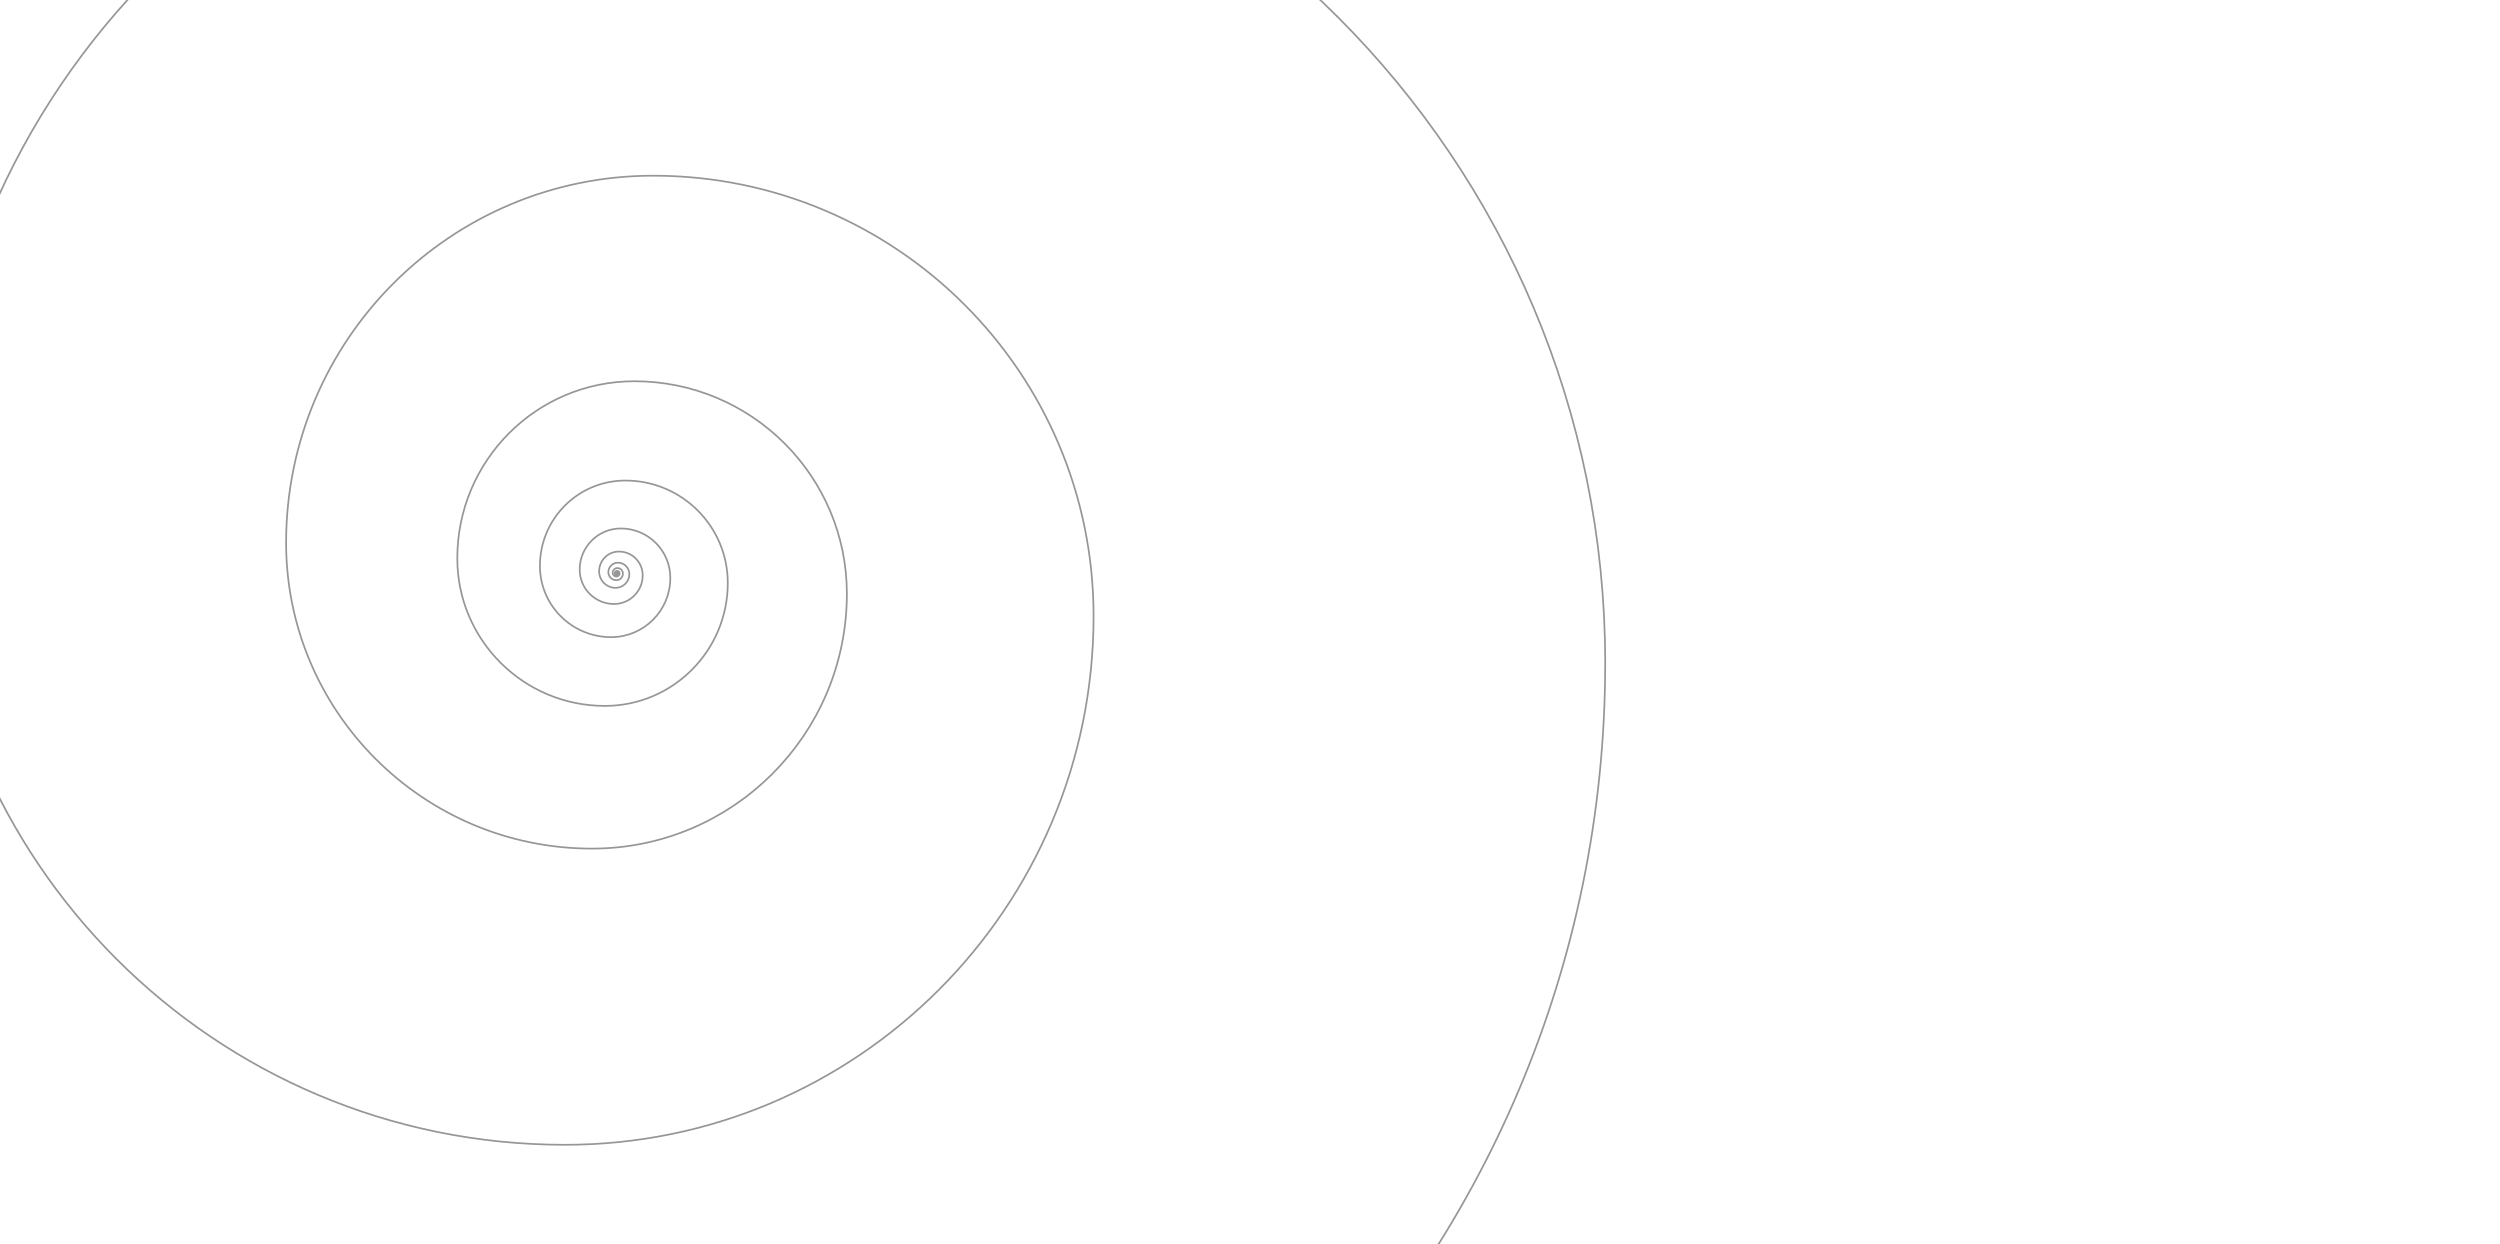
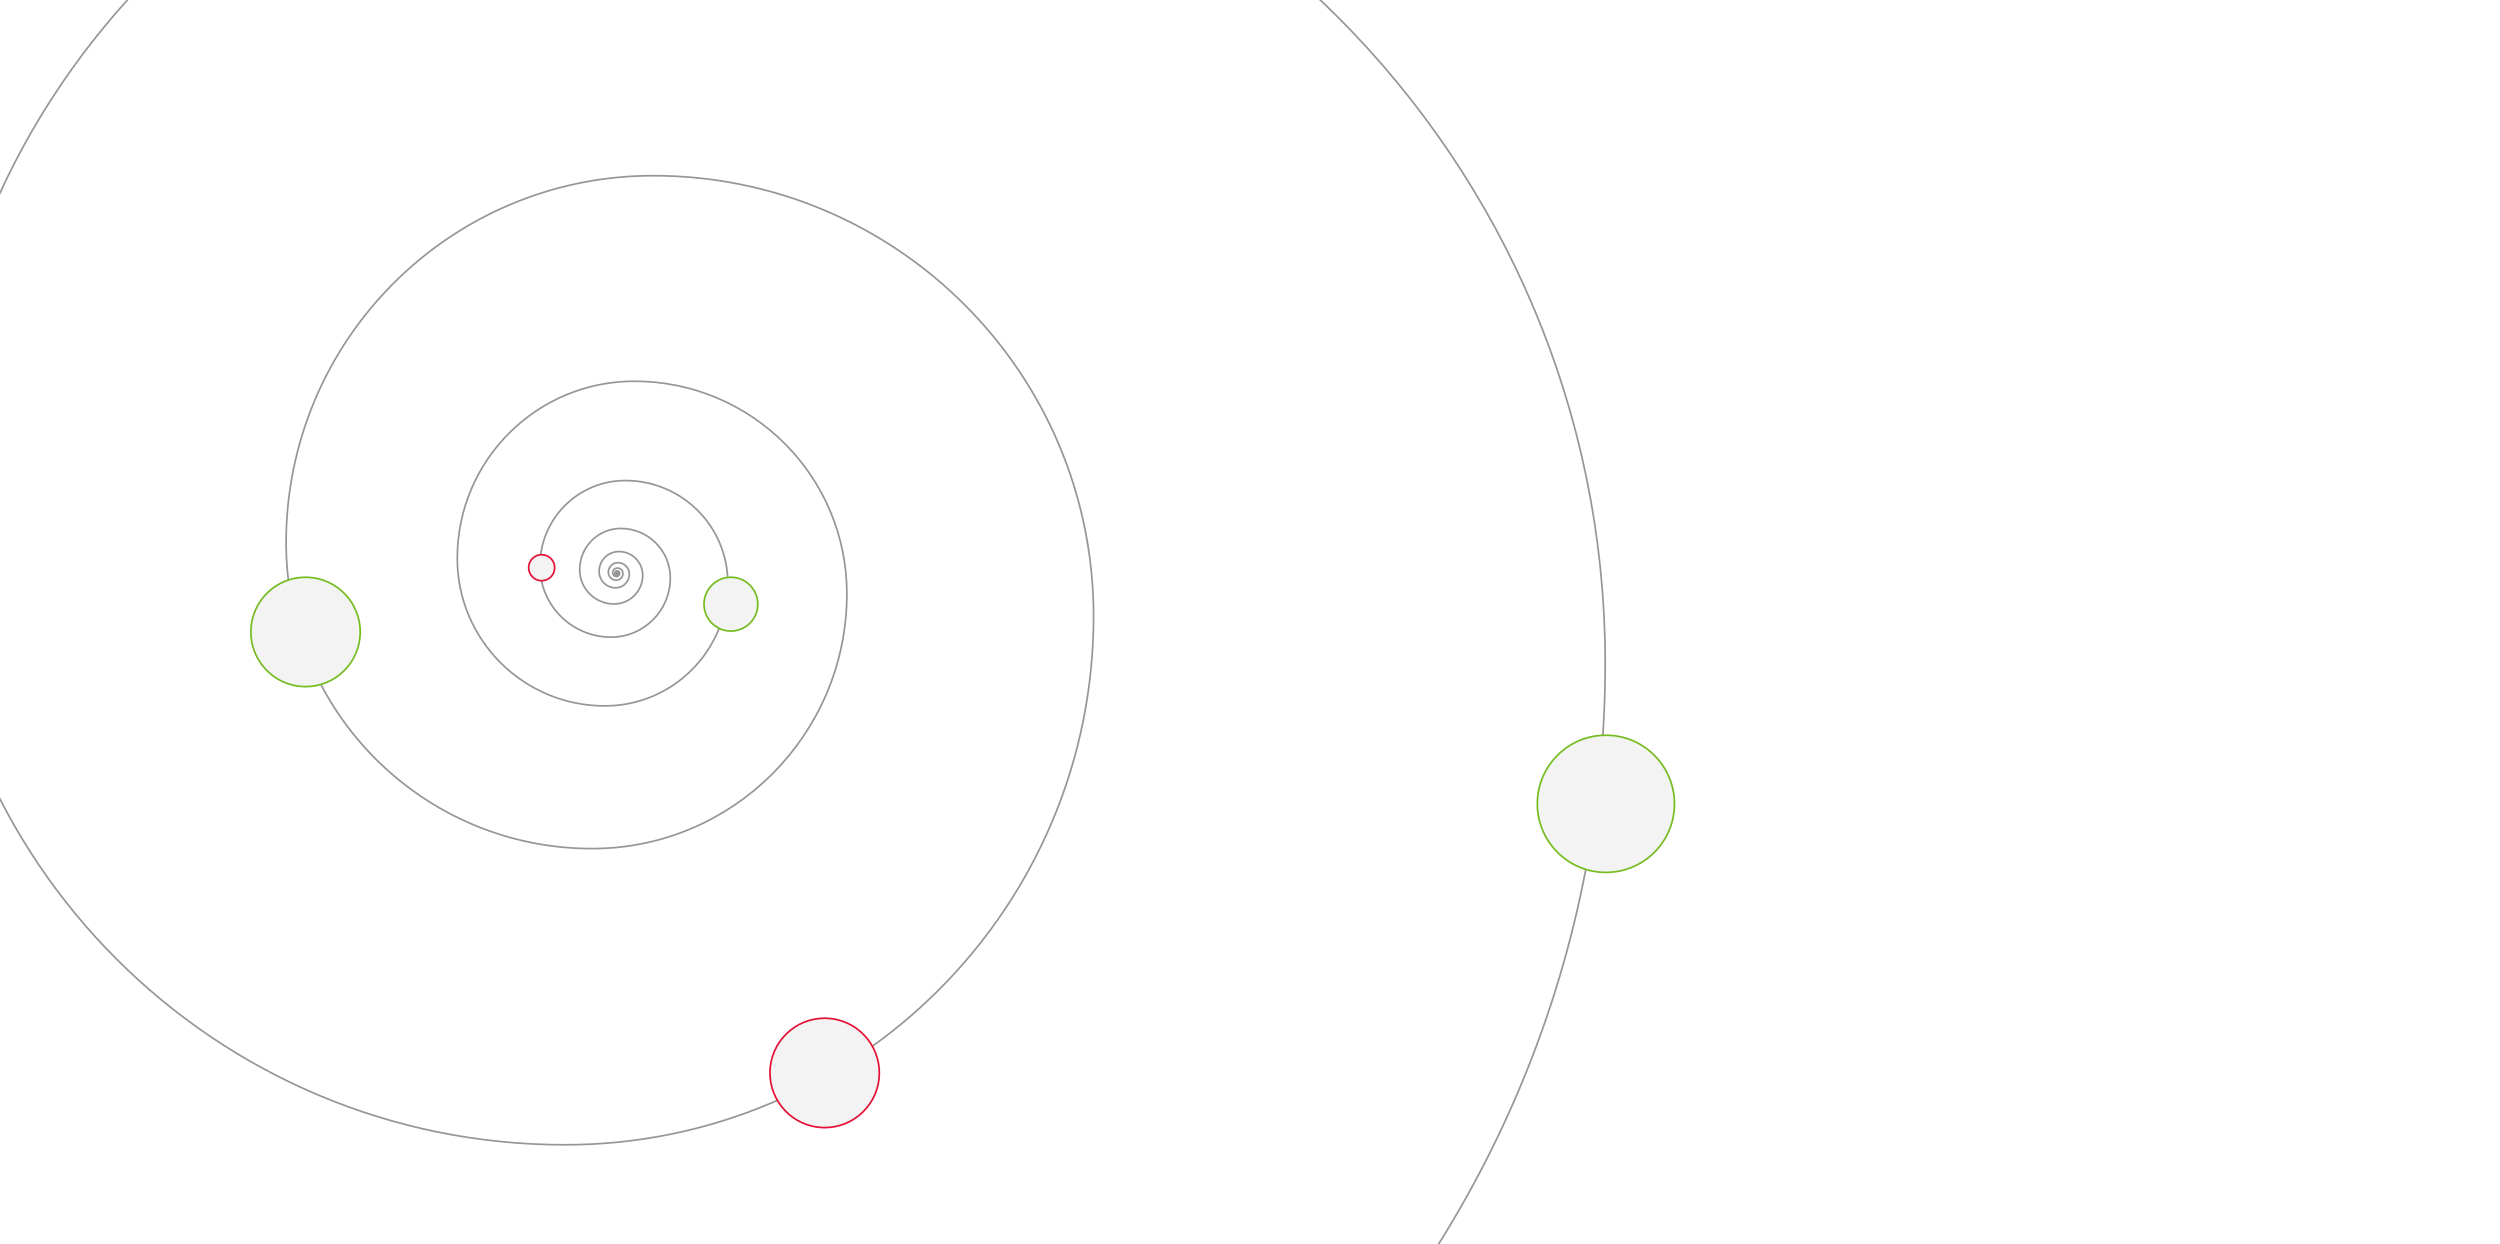
<svg xmlns="http://www.w3.org/2000/svg" width="1440" height="716" viewBox="0 0 1440 716" fill="none">
  <path d="M355.2 330.1C355.2 330.1 355.1 330.1 355.2 330.1C355.1 330.1 355.2 330.1 355.2 330.1ZM355.2 330.1C355.2 330.1 355.2 330.2 355.2 330.1ZM355.2 330.1C355.1 330.2 355.1 330.1 355.2 330.1ZM355.2 330.1C355.1 330.1 355.1 330 355.2 330.1ZM355.2 330.1C355.2 330 355.3 330.1 355.2 330.1ZM355.2 330.1C355.3 330.2 355.2 330.2 355.2 330.2C355.1 330.2 355.1 330.1 355.1 330.1C355.1 330 355.2 330 355.2 330C355.3 330 355.4 330.1 355.4 330.2C355.4 330.3 355.3 330.4 355.2 330.4C355.1 330.4 355 330.3 355 330.2C355 330 355.1 329.9 355.3 329.9C355.5 329.9 355.7 330.1 355.7 330.3C355.7 330.5 355.5 330.7 355.3 330.7C355 330.7 354.8 330.5 354.8 330.2C354.8 329.9 355.1 329.6 355.4 329.6C355.8 329.6 356.1 329.9 356.1 330.3C356.1 330.8 355.7 331.2 355.2 331.2C354.6 331.2 354.1 330.7 354.1 330.1C354.1 329.4 354.7 328.8 355.4 328.8C356.3 328.8 356.9 329.5 356.9 330.3C356.9 331.3 356.1 332.1 355.1 332.1C353.9 332.1 352.9 331.1 352.9 329.9C352.9 328.4 354.1 327.2 355.6 327.2C357.4 327.2 358.8 328.6 358.8 330.4C358.8 332.5 357.1 334.2 355 334.2C352.5 334.2 350.4 332.1 350.4 329.6C350.4 326.6 352.9 324.1 355.9 324.1C359.6 324.1 362.5 327.1 362.5 330.7C362.5 335.1 358.9 338.6 354.6 338.6C349.3 338.6 345.1 334.3 345.1 329.1C345.1 322.8 350.2 317.7 356.5 317.7C364.1 317.7 370.2 323.8 370.2 331.4C370.2 340.5 362.8 347.9 353.7 347.9C342.8 347.9 333.9 339.1 333.9 328.1C333.9 315 344.5 304.4 357.6 304.4C373.3 304.4 386.1 317.1 386.1 332.9C386.1 351.8 370.8 367 352 367C329.4 367 311 348.7 311 326C311 298.8 333 276.8 360.2 276.8C392.8 276.8 419.2 303.2 419.2 335.8C419.2 374.9 387.5 406.6 348.4 406.6C301.5 406.6 263.4 368.6 263.4 321.6C263.4 265.3 309 219.6 365.4 219.6C433 219.6 487.8 274.4 487.8 342C487.8 423.1 422.1 488.8 341 488.8C243.7 488.8 164.8 409.9 164.8 312.6C164.8 195.8 259.5 101.2 376.2 101.2C516.3 101.2 629.9 214.8 629.9 354.9C629.9 523 493.6 659.4 325.4 659.4C123.6 659.4 -39.9 495.8 -39.9 294.1C-39.9 52 156.4 -144.3 398.5 -144.3C689.1 -144.3 924.6 91.2 924.6 381.8C924.6 730.5 642 1013.1 293.3 1013.1C-125.3 1013.2 -464.5 674 -464.5 255.6C-464.5 -246.5 -57.5 -653.5 444.6 -653.5C1047.1 -653.5 1535.5 -165.1 1535.5 437.4" stroke="#969696" stroke-miterlimit="10" />
+   <path d="M154.026 341.44L154.027 341.439C159.932 335.664 167.734 332.5 175.987 332.5H175.988H175.99H175.991H175.993H175.994H175.996H175.998H175.999H176.001H176.002H176.004H176.005H176.007H176.009H176.01H176.012H176.013H176.015H176.016H176.018H176.02H176.021H176.023H176.024H176.026H176.027H176.029H176.031H176.032H176.034H176.035H176.037H176.038H176.04H176.042H176.043H176.045H176.046H176.048H176.049H176.051H176.053H176.054H176.056H176.057H176.059H176.06H176.062H176.064H176.065H176.067H176.068H176.07H176.071H176.073H176.074H176.076H176.078H176.079H176.081H176.082H176.084H176.085H176.087H176.089H176.09H176.092H176.093H176.095H176.096H176.098H176.1H176.101H176.103H176.104H176.106H176.107H176.109H176.111H176.112H176.114H176.115H176.117H176.118H176.12H176.122H176.123H176.125H176.126H176.128H176.129H176.131H176.133H176.134H176.136H176.137H176.139H176.14H176.142H176.144H176.145H176.147H176.148H176.15H176.151H176.153H176.155H176.156H176.158H176.159H176.161H176.162H176.164H176.166H176.167H176.169H176.17H176.172H176.173H176.175H176.176H176.178H176.18H176.181H176.183H176.184H176.186H176.187H176.189H176.191H176.192H176.194H176.195H176.197H176.198H176.2H176.202H176.203H176.205H176.206H176.208H176.209H176.211H176.213H176.214H176.216H176.217H176.219H176.22H176.222H176.224H176.225H176.227H176.228H176.23H176.231H176.233H176.235H176.236H176.238H176.239H176.241H176.242H176.244H176.246H176.247H176.249H176.25H176.252H176.253H176.255H176.257H176.258H176.26H176.261H176.263H176.264H176.266H176.268H176.269H176.271H176.272H176.274H176.275H176.277H176.278H176.28H176.282H176.283H176.285H176.286H176.288H176.289H176.291H176.293H176.294H176.296H176.297H176.299H176.3H176.302H176.304H176.305H176.307H176.308H176.31H176.311H176.313H176.315H176.316H176.318H176.319H176.321H176.322H176.324H176.326H176.327H176.329H176.33H176.332H176.333H176.335H176.337H176.338H176.34H176.341H176.343H176.344H176.346H176.348H176.349H176.351H176.352H176.354H176.355H176.357H176.359H176.36H176.362H176.363H176.365H176.366H176.368H176.37H176.371H176.373H176.374H176.376H176.377H176.379H176.38H176.382H176.384H176.385H176.387H176.388H176.39H176.391H176.393H176.395H176.396H176.398H176.399H176.401H176.402H176.404H176.406H176.407H176.409H176.41H176.412H176.413H176.415H176.417H176.418H176.42H176.421H176.423H176.424H176.426H176.428H176.429H176.431H176.432H176.434H176.435H176.437H176.439H176.44H176.442H176.443H176.445H176.446H176.448H176.45H176.451H176.453H176.454H176.456H176.457H176.459H176.461H176.462H176.464H176.465H176.467H176.468H176.47H176.472H176.473H176.475H176.476H176.478H176.479H176.481H176.482H176.484H176.486H176.487H176.489H176.49H176.492H176.493H176.495H176.497H176.498H176.5H176.501H176.503H176.504H176.506H176.508H176.509H176.511H176.512H176.514H176.515H176.517H176.519H176.52H176.522H176.523H176.525H176.526H176.528H176.53H176.531H176.533H176.534H176.536H176.537H176.539H176.541H176.542H176.544H176.545H176.547H176.548H176.55H176.552H176.553H176.555H176.556H176.558H176.559H176.561H176.563H176.564H176.566H176.567H176.569H176.57H176.572H176.574H176.575H176.577H176.578H176.58H176.581H176.583H176.584H176.586H176.588H176.589H176.591H176.592H176.594H176.595H176.597H176.599H176.6H176.602H176.603H176.605H176.606H176.608H176.61H176.611H176.613H176.614H176.616H176.617H176.619H176.621H176.622H176.624H176.625H176.627H176.628H176.63H176.632H176.633H176.635H176.636H176.638H176.639H176.641H176.643H176.644H176.646H176.647H176.649H176.65H176.652H176.654H176.655H176.657H176.658H176.66H176.661H176.663H176.665H176.666H176.668H176.669H176.671H176.672H176.674H176.676H176.677H176.679H176.68H176.682H176.683H176.685H176.686H176.688H176.69H176.691H176.693H176.694H176.696H176.697H176.699H176.701H176.702H176.704H176.705H176.707H176.708H176.71H176.712H176.713H176.715H176.716H176.718H176.719H176.721H176.723H176.724H176.726H176.727H176.729H176.73H176.732H176.734H176.735H176.737H176.738H176.74H176.741H176.743H176.745H176.746H176.748H176.749H176.751H176.752H176.754H176.756H176.757H176.759H176.76H176.762H176.763H176.765H176.767H176.768H176.77H176.771H176.773H176.774H176.776H176.778H176.779H176.781H176.782H176.784H176.784C194.153 332.925 207.912 347.428 207.491 364.778C207.28 373.059 203.906 380.784 197.974 386.56C192.041 392.336 184.239 395.5 176.013 395.5H176.012H176.01H176.009H176.007H176.006H176.004H176.002H176.001H175.999H175.998H175.996H175.995H175.993H175.991H175.99H175.988H175.987H175.985H175.984H175.982H175.98H175.979H175.977H175.976H175.974H175.973H175.971H175.969H175.968H175.966H175.965H175.963H175.962H175.96H175.958H175.957H175.955H175.954H175.952H175.951H175.949H175.947H175.946H175.944H175.943H175.941H175.94H175.938H175.936H175.935H175.933H175.932H175.93H175.929H175.927H175.926H175.924H175.922H175.921H175.919H175.918H175.916H175.915H175.913H175.911H175.91H175.908H175.907H175.905H175.904H175.902H175.9H175.899H175.897H175.896H175.894H175.893H175.891H175.889H175.888H175.886H175.885H175.883H175.882H175.88H175.878H175.877H175.875H175.874H175.872H175.871H175.869H175.867H175.866H175.864H175.863H175.861H175.86H175.858H175.856H175.855H175.853H175.852H175.85H175.849H175.847H175.845H175.844H175.842H175.841H175.839H175.838H175.836H175.834H175.833H175.831H175.83H175.828H175.827H175.825H175.824H175.822H175.82H175.819H175.817H175.816H175.814H175.813H175.811H175.809H175.808H175.806H175.805H175.803H175.802H175.8H175.798H175.797H175.795H175.794H175.792H175.791H175.789H175.787H175.786H175.784H175.783H175.781H175.78H175.778H175.776H175.775H175.773H175.772H175.77H175.769H175.767H175.765H175.764H175.762H175.761H175.759H175.758H175.756H175.754H175.753H175.751H175.75H175.748H175.747H175.745H175.743H175.742H175.74H175.739H175.737H175.736H175.734H175.732H175.731H175.729H175.728H175.726H175.725H175.723H175.722H175.72H175.718H175.717H175.715H175.714H175.712H175.711H175.709H175.707H175.706H175.704H175.703H175.701H175.7H175.698H175.696H175.695H175.693H175.692H175.69H175.689H175.687H175.685H175.684H175.682H175.681H175.679H175.678H175.676H175.674H175.673H175.671H175.67H175.668H175.667H175.665H175.663H175.662H175.66H175.659H175.657H175.656H175.654H175.652H175.651H175.649H175.648H175.646H175.645H175.643H175.641H175.64H175.638H175.637H175.635H175.634H175.632H175.63H175.629H175.627H175.626H175.624H175.623H175.621H175.62H175.618H175.616H175.615H175.613H175.612H175.61H175.609H175.607H175.605H175.604H175.602H175.601H175.599H175.598H175.596H175.594H175.593H175.591H175.59H175.588H175.587H175.585H175.583H175.582H175.58H175.579H175.577H175.576H175.574H175.572H175.571H175.569H175.568H175.566H175.565H175.563H175.561H175.56H175.558H175.557H175.555H175.554H175.552H175.55H175.549H175.547H175.546H175.544H175.543H175.541H175.539H175.538H175.536H175.535H175.533H175.532H175.53H175.528H175.527H175.525H175.524H175.522H175.521H175.519H175.518H175.516H175.514H175.513H175.511H175.51H175.508H175.507H175.505H175.503H175.502H175.5H175.499H175.497H175.496H175.494H175.492H175.491H175.489H175.488H175.486H175.485H175.483H175.481H175.48H175.478H175.477H175.475H175.474H175.472H175.47H175.469H175.467H175.466H175.464H175.463H175.461H175.459H175.458H175.456H175.455H175.453H175.452H175.45H175.448H175.447H175.445H175.444H175.442H175.441H175.439H175.437H175.436H175.434H175.433H175.431H175.43H175.428H175.426H175.425H175.423H175.422H175.42H175.419H175.417H175.416H175.414H175.412H175.411H175.409H175.408H175.406H175.405H175.403H175.401H175.4H175.398H175.397H175.395H175.394H175.392H175.39H175.389H175.387H175.386H175.384H175.383H175.381H175.379H175.378H175.376H175.375H175.373H175.372H175.37H175.368H175.367H175.365H175.364H175.362H175.361H175.359H175.357H175.356H175.354H175.353H175.351H175.35H175.348H175.346H175.345H175.343H175.342H175.34H175.339H175.337H175.335H175.334H175.332H175.331H175.329H175.328H175.326H175.324H175.323H175.321H175.32H175.318H175.317H175.315H175.314H175.312H175.31H175.309H175.307H175.306H175.304H175.303H175.301H175.299H175.298H175.296H175.295H175.293H175.292H175.29H175.288H175.287H175.285H175.284H175.282H175.281H175.279H175.277H175.276H175.274H175.273H175.271H175.27H175.268H175.266H175.265H175.263H175.262H175.26H175.259H175.257H175.255H175.254H175.252H175.251H175.249H175.248H175.246H175.244H175.243H175.241H175.24H175.238H175.237H175.235H175.233H175.232H175.23H175.229H175.227H175.226H175.224H175.222H175.221H175.219H175.218H175.216H175.216C157.847 395.075 144.088 380.572 144.509 363.222C144.72 354.941 148.094 347.216 154.026 341.44Z" fill="#F3F3F3" stroke="#76BC21" />
+   <path d="M410.188 336.899L410.188 336.898C413.094 334.057 416.932 332.5 420.993 332.5H420.994H420.995H420.996H420.996H420.997H420.998H420.999H421H421H421.001H421.002H421.003H421.004H421.004H421.005H421.006H421.007H421.007H421.008H421.009H421.01H421.011H421.011H421.012H421.013H421.014H421.014H421.015H421.016H421.017H421.018H421.018H421.019H421.02H421.021H421.022H421.022H421.023H421.024H421.025H421.025H421.026H421.027H421.028H421.029H421.029H421.03H421.031H421.032H421.033H421.033H421.034H421.035H421.036H421.036H421.037H421.038H421.039H421.04H421.04H421.041H421.042H421.043H421.044H421.044H421.045H421.046H421.047H421.047H421.048H421.049H421.05H421.051H421.051H421.052H421.053H421.054H421.055H421.055H421.056H421.057H421.058H421.058H421.059H421.06H421.061H421.062H421.062H421.063H421.064H421.065H421.065H421.066H421.067H421.068H421.069H421.069H421.07H421.071H421.072H421.073H421.073H421.074H421.075H421.076H421.076H421.077H421.078H421.079H421.08H421.08H421.081H421.082H421.083H421.084H421.084H421.085H421.086H421.087H421.087H421.088H421.089H421.09H421.091H421.091H421.092H421.093H421.094H421.095H421.095H421.096H421.097H421.098H421.098H421.099H421.1H421.101H421.102H421.102H421.103H421.104H421.105H421.106H421.106H421.107H421.108H421.109H421.109H421.11H421.111H421.112H421.113H421.113H421.114H421.115H421.116H421.116H421.117H421.118H421.119H421.12H421.12H421.121H421.122H421.123H421.124H421.124H421.125H421.126H421.127H421.127H421.128H421.129H421.13H421.131H421.131H421.132H421.133H421.134H421.135H421.135H421.136H421.137H421.138H421.138H421.139H421.14H421.141H421.142H421.142H421.143H421.144H421.145H421.146H421.146H421.147H421.148H421.149H421.149H421.15H421.151H421.152H421.153H421.153H421.154H421.155H421.156H421.157H421.157H421.158H421.159H421.16H421.16H421.161H421.162H421.163H421.164H421.164H421.165H421.166H421.167H421.167H421.168H421.169H421.17H421.171H421.171H421.172H421.173H421.174H421.175H421.175H421.176H421.177H421.178H421.178H421.179H421.18H421.181H421.182H421.182H421.183H421.184H421.185H421.186H421.186H421.187H421.188H421.189H421.189H421.19H421.191H421.192H421.193H421.193H421.194H421.195H421.196H421.197H421.197H421.198H421.199H421.2H421.2H421.201H421.202H421.203H421.204H421.204H421.205H421.206H421.207H421.208H421.208H421.209H421.21H421.211H421.211H421.212H421.213H421.214H421.215H421.215H421.216H421.217H421.218H421.218H421.219H421.22H421.221H421.222H421.222H421.223H421.224H421.225H421.226H421.226H421.227H421.228H421.229H421.229H421.23H421.231H421.232H421.233H421.233H421.234H421.235H421.236H421.237H421.237H421.238H421.239H421.24H421.24H421.241H421.242H421.243H421.244H421.244H421.245H421.246H421.247H421.248H421.248H421.249H421.25H421.251H421.251H421.252H421.253H421.254H421.255H421.255H421.256H421.257H421.258H421.259H421.259H421.26H421.261H421.262H421.262H421.263H421.264H421.265H421.266H421.266H421.267H421.268H421.269H421.269H421.27H421.271H421.272H421.273H421.273H421.274H421.275H421.276H421.277H421.277H421.278H421.279H421.28H421.28H421.281H421.282H421.283H421.284H421.284H421.285H421.286H421.287H421.288H421.288H421.289H421.29H421.291H421.291H421.292H421.293H421.294H421.295H421.295H421.296H421.297H421.298H421.299H421.299H421.3H421.301H421.302H421.302H421.303H421.304H421.305H421.306H421.306H421.307H421.308H421.309H421.31H421.31H421.311H421.312H421.313H421.313H421.314H421.315H421.316H421.317H421.317H421.318H421.319H421.32H421.32H421.321H421.322H421.323H421.324H421.324H421.325H421.326H421.327H421.328H421.328H421.329H421.33H421.331H421.331H421.332H421.333H421.334H421.335H421.335H421.336H421.337H421.338H421.339H421.339H421.34H421.341H421.342H421.342H421.343H421.344H421.345H421.346H421.346H421.347H421.348H421.349H421.35H421.35H421.351H421.352H421.353H421.353H421.354H421.355H421.356H421.357H421.357H421.358H421.359H421.36H421.361H421.361H421.362H421.363H421.364H421.364H421.365H421.366H421.367H421.368H421.368H421.369H421.37H421.371H421.371H421.372H421.373H421.374H421.375H421.375H421.376H421.377H421.378H421.379H421.379H421.38H421.381H421.382H421.382H421.383H421.384H421.385H421.386H421.386H421.387H421.388H421.389H421.389C429.934 332.711 436.703 339.846 436.495 348.383C436.391 352.458 434.732 356.259 431.812 359.101C428.893 361.944 425.054 363.5 421.007 363.5H421.006H421.005H421.004H421.004H421.003H421.002H421.001H421H421H420.999H420.998H420.997H420.996H420.996H420.995H420.994H420.993H420.993H420.992H420.991H420.99H420.989H420.989H420.988H420.987H420.986H420.986H420.985H420.984H420.983H420.982H420.982H420.981H420.98H420.979H420.978H420.978H420.977H420.976H420.975H420.975H420.974H420.973H420.972H420.971H420.971H420.97H420.969H420.968H420.967H420.967H420.966H420.965H420.964H420.964H420.963H420.962H420.961H420.96H420.96H420.959H420.958H420.957H420.956H420.956H420.955H420.954H420.953H420.953H420.952H420.951H420.95H420.949H420.949H420.948H420.947H420.946H420.945H420.945H420.944H420.943H420.942H420.942H420.941H420.94H420.939H420.938H420.938H420.937H420.936H420.935H420.935H420.934H420.933H420.932H420.931H420.931H420.93H420.929H420.928H420.927H420.927H420.926H420.925H420.924H420.924H420.923H420.922H420.921H420.92H420.92H420.919H420.918H420.917H420.916H420.916H420.915H420.914H420.913H420.913H420.912H420.911H420.91H420.909H420.909H420.908H420.907H420.906H420.905H420.905H420.904H420.903H420.902H420.902H420.901H420.9H420.899H420.898H420.898H420.897H420.896H420.895H420.894H420.894H420.893H420.892H420.891H420.891H420.89H420.889H420.888H420.887H420.887H420.886H420.885H420.884H420.884H420.883H420.882H420.881H420.88H420.88H420.879H420.878H420.877H420.876H420.876H420.875H420.874H420.873H420.873H420.872H420.871H420.87H420.869H420.869H420.868H420.867H420.866H420.865H420.865H420.864H420.863H420.862H420.862H420.861H420.86H420.859H420.858H420.858H420.857H420.856H420.855H420.854H420.854H420.853H420.852H420.851H420.851H420.85H420.849H420.848H420.847H420.847H420.846H420.845H420.844H420.843H420.843H420.842H420.841H420.84H420.84H420.839H420.838H420.837H420.836H420.836H420.835H420.834H420.833H420.833H420.832H420.831H420.83H420.829H420.829H420.828H420.827H420.826H420.825H420.825H420.824H420.823H420.822H420.822H420.821H420.82H420.819H420.818H420.818H420.817H420.816H420.815H420.814H420.814H420.813H420.812H420.811H420.811H420.81H420.809H420.808H420.807H420.807H420.806H420.805H420.804H420.803H420.803H420.802H420.801H420.8H420.8H420.799H420.798H420.797H420.796H420.796H420.795H420.794H420.793H420.792H420.792H420.791H420.79H420.789H420.789H420.788H420.787H420.786H420.785H420.785H420.784H420.783H420.782H420.782H420.781H420.78H420.779H420.778H420.778H420.777H420.776H420.775H420.774H420.774H420.773H420.772H420.771H420.771H420.77H420.769H420.768H420.767H420.767H420.766H420.765H420.764H420.763H420.763H420.762H420.761H420.76H420.76H420.759H420.758H420.757H420.756H420.756H420.755H420.754H420.753H420.752H420.752H420.751H420.75H420.749H420.749H420.748H420.747H420.746H420.745H420.745H420.744H420.743H420.742H420.741H420.741H420.74H420.739H420.738H420.738H420.737H420.736H420.735H420.734H420.734H420.733H420.732H420.731H420.731H420.73H420.729H420.728H420.727H420.727H420.726H420.725H420.724H420.723H420.723H420.722H420.721H420.72H420.72H420.719H420.718H420.717H420.716H420.716H420.715H420.714H420.713H420.712H420.712H420.711H420.71H420.709H420.709H420.708H420.707H420.706H420.705H420.705H420.704H420.703H420.702H420.701H420.701H420.7H420.699H420.698H420.698H420.697H420.696H420.695H420.694H420.694H420.693H420.692H420.691H420.69H420.69H420.689H420.688H420.687H420.687H420.686H420.685H420.684H420.683H420.683H420.682H420.681H420.68H420.68H420.679H420.678H420.677H420.676H420.676H420.675H420.674H420.673H420.672H420.672H420.671H420.67H420.669H420.669H420.668H420.667H420.666H420.665H420.665H420.664H420.663H420.662H420.661H420.661H420.66H420.659H420.658H420.658H420.657H420.656H420.655H420.654H420.654H420.653H420.652H420.651H420.65H420.65H420.649H420.648H420.647H420.647H420.646H420.645H420.644H420.643H420.643H420.642H420.641H420.64H420.639H420.639H420.638H420.637H420.636H420.636H420.635H420.634H420.633H420.632H420.632H420.631H420.63H420.629H420.629H420.628H420.627H420.626H420.625H420.625H420.624H420.623H420.622H420.621H420.621H420.62H420.619H420.618H420.618H420.617H420.616H420.615H420.614H420.614H420.613H420.612H420.611H420.611C412.067 363.289 405.297 356.154 405.505 347.617C405.609 343.542 407.268 339.741 410.188 336.899Z" fill="#F3F3F3" stroke="#76BC21" />
+   <path d="M306.768 321.629L306.769 321.628C308.175 320.253 310.031 319.5 311.997 319.5H311.997H311.997H311.998H311.998H311.999H311.999H311.999H312H312H312.001H312.001H312.001H312.002H312.002H312.003H312.003H312.003H312.004H312.004H312.004H312.005H312.005H312.006H312.006H312.006H312.007H312.007H312.008H312.008H312.008H312.009H312.009H312.01H312.01H312.01H312.011H312.011H312.012H312.012H312.012H312.013H312.013H312.014H312.014H312.014H312.015H312.015H312.015H312.016H312.016H312.017H312.017H312.017H312.018H312.018H312.019H312.019H312.019H312.02H312.02H312.021H312.021H312.021H312.022H312.022H312.023H312.023H312.023H312.024H312.024H312.025H312.025H312.025H312.026H312.026H312.026H312.027H312.027H312.028H312.028H312.028H312.029H312.029H312.03H312.03H312.03H312.031H312.031H312.032H312.032H312.032H312.033H312.033H312.034H312.034H312.034H312.035H312.035H312.035H312.036H312.036H312.037H312.037H312.037H312.038H312.038H312.039H312.039H312.039H312.04H312.04H312.041H312.041H312.041H312.042H312.042H312.043H312.043H312.043H312.044H312.044H312.045H312.045H312.045H312.046H312.046H312.046H312.047H312.047H312.048H312.048H312.048H312.049H312.049H312.05H312.05H312.05H312.051H312.051H312.052H312.052H312.052H312.053H312.053H312.054H312.054H312.054H312.055H312.055H312.055H312.056H312.056H312.057H312.057H312.057H312.058H312.058H312.059H312.059H312.059H312.06H312.06H312.061H312.061H312.061H312.062H312.062H312.063H312.063H312.063H312.064H312.064H312.065H312.065H312.065H312.066H312.066H312.066H312.067H312.067H312.068H312.068H312.068H312.069H312.069H312.07H312.07H312.07H312.071H312.071H312.072H312.072H312.072H312.073H312.073H312.074H312.074H312.074H312.075H312.075H312.076H312.076H312.076H312.077H312.077H312.077H312.078H312.078H312.079H312.079H312.079H312.08H312.08H312.081H312.081H312.081H312.082H312.082H312.083H312.083H312.083H312.084H312.084H312.085H312.085H312.085H312.086H312.086H312.086H312.087H312.087H312.088H312.088H312.088H312.089H312.089H312.09H312.09H312.09H312.091H312.091H312.092H312.092H312.092H312.093H312.093H312.094H312.094H312.094H312.095H312.095H312.096H312.096H312.096H312.097H312.097H312.097H312.098H312.098H312.099H312.099H312.099H312.1H312.1H312.101H312.101H312.101H312.102H312.102H312.103H312.103H312.103H312.104H312.104H312.105H312.105H312.105H312.106H312.106H312.106H312.107H312.107H312.108H312.108H312.108H312.109H312.109H312.11H312.11H312.11H312.111H312.111H312.112H312.112H312.112H312.113H312.113H312.114H312.114H312.114H312.115H312.115H312.116H312.116H312.116H312.117H312.117H312.117H312.118H312.118H312.119H312.119H312.119H312.12H312.12H312.121H312.121H312.121H312.122H312.122H312.123H312.123H312.123H312.124H312.124H312.125H312.125H312.125H312.126H312.126H312.127H312.127H312.127H312.128H312.128H312.128H312.129H312.129H312.13H312.13H312.13H312.131H312.131H312.132H312.132H312.132H312.133H312.133H312.134H312.134H312.134H312.135H312.135H312.136H312.136H312.136H312.137H312.137H312.137H312.138H312.138H312.139H312.139H312.139H312.14H312.14H312.141H312.141H312.141H312.142H312.142H312.143H312.143H312.143H312.144H312.144H312.145H312.145H312.145H312.146H312.146H312.147H312.147H312.147H312.148H312.148H312.148H312.149H312.149H312.15H312.15H312.15H312.151H312.151H312.152H312.152H312.152H312.153H312.153H312.154H312.154H312.154H312.155H312.155H312.156H312.156H312.156H312.157H312.157H312.157H312.158H312.158H312.159H312.159H312.159H312.16H312.16H312.161H312.161H312.161H312.162H312.162H312.163H312.163H312.163H312.164H312.164H312.165H312.165H312.165H312.166H312.166H312.167H312.167H312.167H312.168H312.168H312.168H312.169H312.169H312.17H312.17H312.17H312.171H312.171H312.172H312.172H312.172H312.173H312.173H312.174H312.174H312.174H312.175H312.175H312.176H312.176H312.176H312.177H312.177H312.178H312.178H312.178H312.179H312.179H312.179H312.18H312.18H312.181H312.181H312.181H312.182H312.182H312.183H312.183H312.183H312.184H312.184H312.185H312.185H312.185H312.186H312.186H312.187H312.187H312.187H312.188H312.188H312.188H312.189H312.189H312.19H312.19H312.19H312.191H312.191H312.191C316.324 319.604 319.598 323.055 319.498 327.185C319.447 329.158 318.645 330.996 317.232 332.371C315.819 333.747 313.962 334.5 312.003 334.5H312.003H312.003H312.002H312.002H312.001H312.001H312.001H312H312H311.999H311.999H311.999H311.998H311.998H311.997H311.997H311.997H311.996H311.996H311.996H311.995H311.995H311.994H311.994H311.994H311.993H311.993H311.992H311.992H311.992H311.991H311.991H311.99H311.99H311.99H311.989H311.989H311.988H311.988H311.988H311.987H311.987H311.986H311.986H311.986H311.985H311.985H311.985H311.984H311.984H311.983H311.983H311.983H311.982H311.982H311.981H311.981H311.981H311.98H311.98H311.979H311.979H311.979H311.978H311.978H311.977H311.977H311.977H311.976H311.976H311.975H311.975H311.975H311.974H311.974H311.974H311.973H311.973H311.972H311.972H311.972H311.971H311.971H311.97H311.97H311.97H311.969H311.969H311.968H311.968H311.968H311.967H311.967H311.966H311.966H311.966H311.965H311.965H311.965H311.964H311.964H311.963H311.963H311.963H311.962H311.962H311.961H311.961H311.961H311.96H311.96H311.959H311.959H311.959H311.958H311.958H311.957H311.957H311.957H311.956H311.956H311.955H311.955H311.955H311.954H311.954H311.954H311.953H311.953H311.952H311.952H311.952H311.951H311.951H311.95H311.95H311.95H311.949H311.949H311.948H311.948H311.948H311.947H311.947H311.946H311.946H311.946H311.945H311.945H311.945H311.944H311.944H311.943H311.943H311.943H311.942H311.942H311.941H311.941H311.941H311.94H311.94H311.939H311.939H311.939H311.938H311.938H311.937H311.937H311.937H311.936H311.936H311.935H311.935H311.935H311.934H311.934H311.934H311.933H311.933H311.932H311.932H311.932H311.931H311.931H311.93H311.93H311.93H311.929H311.929H311.928H311.928H311.928H311.927H311.927H311.926H311.926H311.926H311.925H311.925H311.924H311.924H311.924H311.923H311.923H311.923H311.922H311.922H311.921H311.921H311.921H311.92H311.92H311.919H311.919H311.919H311.918H311.918H311.917H311.917H311.917H311.916H311.916H311.915H311.915H311.915H311.914H311.914H311.914H311.913H311.913H311.912H311.912H311.912H311.911H311.911H311.91H311.91H311.91H311.909H311.909H311.908H311.908H311.908H311.907H311.907H311.906H311.906H311.906H311.905H311.905H311.904H311.904H311.904H311.903H311.903H311.903H311.902H311.902H311.901H311.901H311.901H311.9H311.9H311.899H311.899H311.899H311.898H311.898H311.897H311.897H311.897H311.896H311.896H311.895H311.895H311.895H311.894H311.894H311.894H311.893H311.893H311.892H311.892H311.892H311.891H311.891H311.89H311.89H311.89H311.889H311.889H311.888H311.888H311.888H311.887H311.887H311.886H311.886H311.886H311.885H311.885H311.884H311.884H311.884H311.883H311.883H311.883H311.882H311.882H311.881H311.881H311.881H311.88H311.88H311.879H311.879H311.879H311.878H311.878H311.877H311.877H311.877H311.876H311.876H311.875H311.875H311.875H311.874H311.874H311.873H311.873H311.873H311.872H311.872H311.872H311.871H311.871H311.87H311.87H311.87H311.869H311.869H311.868H311.868H311.868H311.867H311.867H311.866H311.866H311.866H311.865H311.865H311.864H311.864H311.864H311.863H311.863H311.863H311.862H311.862H311.861H311.861H311.861H311.86H311.86H311.859H311.859H311.859H311.858H311.858H311.857H311.857H311.857H311.856H311.856H311.855H311.855H311.855H311.854H311.854H311.853H311.853H311.853H311.852H311.852H311.852H311.851H311.851H311.85H311.85H311.85H311.849H311.849H311.848H311.848H311.848H311.847H311.847H311.846H311.846H311.846H311.845H311.845H311.844H311.844H311.844H311.843H311.843H311.843H311.842H311.842H311.841H311.841H311.841H311.84H311.84H311.839H311.839H311.839H311.838H311.838H311.837H311.837H311.837H311.836H311.836H311.835H311.835H311.835H311.834H311.834H311.833H311.833H311.833H311.832H311.832H311.832H311.831H311.831H311.83H311.83H311.83H311.829H311.829H311.828H311.828H311.828H311.827H311.827H311.826H311.826H311.826H311.825H311.825H311.824H311.824H311.824H311.823H311.823H311.822H311.822H311.822H311.821H311.821H311.821H311.82H311.82H311.819H311.819H311.819H311.818H311.818H311.817H311.817H311.817H311.816H311.816H311.815H311.815H311.815H311.814H311.814H311.813H311.813H311.813H311.812H311.812H311.812H311.811H311.811H311.81H311.81H311.81H311.809H311.809H311.809C307.676 334.396 304.402 330.944 304.502 326.815C304.553 324.842 305.355 323.004 306.768 321.629Z" fill="#F3F3F3" stroke="#E31235" />
+   <path d="M453.026 595.44L453.027 595.439C458.932 589.664 466.734 586.5 474.987 586.5H474.988H474.99H474.991H474.993H474.994H474.996H474.998H474.999H475.001H475.002H475.004H475.005H475.007H475.009H475.01H475.012H475.013H475.015H475.016H475.018H475.02H475.021H475.023H475.024H475.026H475.027H475.029H475.031H475.032H475.034H475.035H475.037H475.038H475.04H475.042H475.043H475.045H475.046H475.048H475.049H475.051H475.053H475.054H475.056H475.057H475.059H475.06H475.062H475.064H475.065H475.067H475.068H475.07H475.071H475.073H475.074H475.076H475.078H475.079H475.081H475.082H475.084H475.085H475.087H475.089H475.09H475.092H475.093H475.095H475.096H475.098H475.1H475.101H475.103H475.104H475.106H475.107H475.109H475.111H475.112H475.114H475.115H475.117H475.118H475.12H475.122H475.123H475.125H475.126H475.128H475.129H475.131H475.133H475.134H475.136H475.137H475.139H475.14H475.142H475.144H475.145H475.147H475.148H475.15H475.151H475.153H475.155H475.156H475.158H475.159H475.161H475.162H475.164H475.166H475.167H475.169H475.17H475.172H475.173H475.175H475.176H475.178H475.18H475.181H475.183H475.184H475.186H475.187H475.189H475.191H475.192H475.194H475.195H475.197H475.198H475.2H475.202H475.203H475.205H475.206H475.208H475.209H475.211H475.213H475.214H475.216H475.217H475.219H475.22H475.222H475.224H475.225H475.227H475.228H475.23H475.231H475.233H475.235H475.236H475.238H475.239H475.241H475.242H475.244H475.246H475.247H475.249H475.25H475.252H475.253H475.255H475.257H475.258H475.26H475.261H475.263H475.264H475.266H475.268H475.269H475.271H475.272H475.274H475.275H475.277H475.278H475.28H475.282H475.283H475.285H475.286H475.288H475.289H475.291H475.293H475.294H475.296H475.297H475.299H475.3H475.302H475.304H475.305H475.307H475.308H475.31H475.311H475.313H475.315H475.316H475.318H475.319H475.321H475.322H475.324H475.326H475.327H475.329H475.33H475.332H475.333H475.335H475.337H475.338H475.34H475.341H475.343H475.344H475.346H475.348H475.349H475.351H475.352H475.354H475.355H475.357H475.359H475.36H475.362H475.363H475.365H475.366H475.368H475.37H475.371H475.373H475.374H475.376H475.377H475.379H475.38H475.382H475.384H475.385H475.387H475.388H475.39H475.391H475.393H475.395H475.396H475.398H475.399H475.401H475.402H475.404H475.406H475.407H475.409H475.41H475.412H475.413H475.415H475.417H475.418H475.42H475.421H475.423H475.424H475.426H475.428H475.429H475.431H475.432H475.434H475.435H475.437H475.439H475.44H475.442H475.443H475.445H475.446H475.448H475.45H475.451H475.453H475.454H475.456H475.457H475.459H475.461H475.462H475.464H475.465H475.467H475.468H475.47H475.472H475.473H475.475H475.476H475.478H475.479H475.481H475.482H475.484H475.486H475.487H475.489H475.49H475.492H475.493H475.495H475.497H475.498H475.5H475.501H475.503H475.504H475.506H475.508H475.509H475.511H475.512H475.514H475.515H475.517H475.519H475.52H475.522H475.523H475.525H475.526H475.528H475.53H475.531H475.533H475.534H475.536H475.537H475.539H475.541H475.542H475.544H475.545H475.547H475.548H475.55H475.552H475.553H475.555H475.556H475.558H475.559H475.561H475.563H475.564H475.566H475.567H475.569H475.57H475.572H475.574H475.575H475.577H475.578H475.58H475.581H475.583H475.584H475.586H475.588H475.589H475.591H475.592H475.594H475.595H475.597H475.599H475.6H475.602H475.603H475.605H475.606H475.608H475.61H475.611H475.613H475.614H475.616H475.617H475.619H475.621H475.622H475.624H475.625H475.627H475.628H475.63H475.632H475.633H475.635H475.636H475.638H475.639H475.641H475.643H475.644H475.646H475.647H475.649H475.65H475.652H475.654H475.655H475.657H475.658H475.66H475.661H475.663H475.665H475.666H475.668H475.669H475.671H475.672H475.674H475.676H475.677H475.679H475.68H475.682H475.683H475.685H475.686H475.688H475.69H475.691H475.693H475.694H475.696H475.697H475.699H475.701H475.702H475.704H475.705H475.707H475.708H475.71H475.712H475.713H475.715H475.716H475.718H475.719H475.721H475.723H475.724H475.726H475.727H475.729H475.73H475.732H475.734H475.735H475.737H475.738H475.74H475.741H475.743H475.745H475.746H475.748H475.749H475.751H475.752H475.754H475.756H475.757H475.759H475.76H475.762H475.763H475.765H475.767H475.768H475.77H475.771H475.773H475.774H475.776H475.778H475.779H475.781H475.782H475.784H475.784C493.153 586.925 506.912 601.428 506.491 618.778C506.28 627.059 502.906 634.784 496.974 640.56C491.041 646.336 483.239 649.5 475.013 649.5H475.012H475.01H475.009H475.007H475.006H475.004H475.002H475.001H474.999H474.998H474.996H474.995H474.993H474.991H474.99H474.988H474.987H474.985H474.984H474.982H474.98H474.979H474.977H474.976H474.974H474.973H474.971H474.969H474.968H474.966H474.965H474.963H474.962H474.96H474.958H474.957H474.955H474.954H474.952H474.951H474.949H474.947H474.946H474.944H474.943H474.941H474.94H474.938H474.936H474.935H474.933H474.932H474.93H474.929H474.927H474.926H474.924H474.922H474.921H474.919H474.918H474.916H474.915H474.913H474.911H474.91H474.908H474.907H474.905H474.904H474.902H474.9H474.899H474.897H474.896H474.894H474.893H474.891H474.889H474.888H474.886H474.885H474.883H474.882H474.88H474.878H474.877H474.875H474.874H474.872H474.871H474.869H474.867H474.866H474.864H474.863H474.861H474.86H474.858H474.856H474.855H474.853H474.852H474.85H474.849H474.847H474.845H474.844H474.842H474.841H474.839H474.838H474.836H474.834H474.833H474.831H474.83H474.828H474.827H474.825H474.824H474.822H474.82H474.819H474.817H474.816H474.814H474.813H474.811H474.809H474.808H474.806H474.805H474.803H474.802H474.8H474.798H474.797H474.795H474.794H474.792H474.791H474.789H474.787H474.786H474.784H474.783H474.781H474.78H474.778H474.776H474.775H474.773H474.772H474.77H474.769H474.767H474.765H474.764H474.762H474.761H474.759H474.758H474.756H474.754H474.753H474.751H474.75H474.748H474.747H474.745H474.743H474.742H474.74H474.739H474.737H474.736H474.734H474.732H474.731H474.729H474.728H474.726H474.725H474.723H474.722H474.72H474.718H474.717H474.715H474.714H474.712H474.711H474.709H474.707H474.706H474.704H474.703H474.701H474.7H474.698H474.696H474.695H474.693H474.692H474.69H474.689H474.687H474.685H474.684H474.682H474.681H474.679H474.678H474.676H474.674H474.673H474.671H474.67H474.668H474.667H474.665H474.663H474.662H474.66H474.659H474.657H474.656H474.654H474.652H474.651H474.649H474.648H474.646H474.645H474.643H474.641H474.64H474.638H474.637H474.635H474.634H474.632H474.63H474.629H474.627H474.626H474.624H474.623H474.621H474.62H474.618H474.616H474.615H474.613H474.612H474.61H474.609H474.607H474.605H474.604H474.602H474.601H474.599H474.598H474.596H474.594H474.593H474.591H474.59H474.588H474.587H474.585H474.583H474.582H474.58H474.579H474.577H474.576H474.574H474.572H474.571H474.569H474.568H474.566H474.565H474.563H474.561H474.56H474.558H474.557H474.555H474.554H474.552H474.55H474.549H474.547H474.546H474.544H474.543H474.541H474.539H474.538H474.536H474.535H474.533H474.532H474.53H474.528H474.527H474.525H474.524H474.522H474.521H474.519H474.518H474.516H474.514H474.513H474.511H474.51H474.508H474.507H474.505H474.503H474.502H474.5H474.499H474.497H474.496H474.494H474.492H474.491H474.489H474.488H474.486H474.485H474.483H474.481H474.48H474.478H474.477H474.475H474.474H474.472H474.47H474.469H474.467H474.466H474.464H474.463H474.461H474.459H474.458H474.456H474.455H474.453H474.452H474.45H474.448H474.447H474.445H474.444H474.442H474.441H474.439H474.437H474.436H474.434H474.433H474.431H474.43H474.428H474.426H474.425H474.423H474.422H474.42H474.419H474.417H474.416H474.414H474.412H474.411H474.409H474.408H474.406H474.405H474.403H474.401H474.4H474.398H474.397H474.395H474.394H474.392H474.39H474.389H474.387H474.386H474.384H474.383H474.381H474.379H474.378H474.376H474.375H474.373H474.372H474.37H474.368H474.367H474.365H474.364H474.362H474.361H474.359H474.357H474.356H474.354H474.353H474.351H474.35H474.348H474.346H474.345H474.343H474.342H474.34H474.339H474.337H474.335H474.334H474.332H474.331H474.329H474.328H474.326H474.324H474.323H474.321H474.32H474.318H474.317H474.315H474.314H474.312H474.31H474.309H474.307H474.306H474.304H474.303H474.301H474.299H474.298H474.296H474.295H474.293H474.292H474.29H474.288H474.287H474.285H474.284H474.282H474.281H474.279H474.277H474.276H474.274H474.273H474.271H474.27H474.268H474.266H474.265H474.263H474.262H474.26H474.259H474.257H474.255H474.254H474.252H474.251H474.249H474.248H474.246H474.244H474.243H474.241H474.24H474.238H474.237H474.235H474.233H474.232H474.23H474.229H474.227H474.226H474.224H474.222H474.221H474.219H474.218H474.216H474.216C456.847 649.075 443.088 634.572 443.509 617.222C443.72 608.941 447.094 601.216 453.026 595.44Z" fill="#F3F3F3" stroke="#E31235" />
+   <path d="M897.446 434.71L897.447 434.71C904.852 427.468 914.635 423.5 924.983 423.5H924.985H924.987H924.989H924.991H924.993H924.995H924.997H924.999H925.001H925.003H925.005H925.007H925.009H925.011H925.013H925.015H925.017H925.019H925.021H925.022H925.024H925.026H925.028H925.03H925.032H925.034H925.036H925.038H925.04H925.042H925.044H925.046H925.048H925.05H925.052H925.054H925.056H925.058H925.06H925.062H925.064H925.066H925.068H925.07H925.072H925.073H925.075H925.077H925.079H925.081H925.083H925.085H925.087H925.089H925.091H925.093H925.095H925.097H925.099H925.101H925.103H925.105H925.107H925.109H925.111H925.113H925.115H925.117H925.119H925.121H925.123H925.124H925.126H925.128H925.13H925.132H925.134H925.136H925.138H925.14H925.142H925.144H925.146H925.148H925.15H925.152H925.154H925.156H925.158H925.16H925.162H925.164H925.166H925.168H925.17H925.172H925.174H925.175H925.177H925.179H925.181H925.183H925.185H925.187H925.189H925.191H925.193H925.195H925.197H925.199H925.201H925.203H925.205H925.207H925.209H925.211H925.213H925.215H925.217H925.219H925.221H925.223H925.225H925.226H925.228H925.23H925.232H925.234H925.236H925.238H925.24H925.242H925.244H925.246H925.248H925.25H925.252H925.254H925.256H925.258H925.26H925.262H925.264H925.266H925.268H925.27H925.272H925.274H925.276H925.277H925.279H925.281H925.283H925.285H925.287H925.289H925.291H925.293H925.295H925.297H925.299H925.301H925.303H925.305H925.307H925.309H925.311H925.313H925.315H925.317H925.319H925.321H925.323H925.325H925.327H925.328H925.33H925.332H925.334H925.336H925.338H925.34H925.342H925.344H925.346H925.348H925.35H925.352H925.354H925.356H925.358H925.36H925.362H925.364H925.366H925.368H925.37H925.372H925.374H925.376H925.378H925.379H925.381H925.383H925.385H925.387H925.389H925.391H925.393H925.395H925.397H925.399H925.401H925.403H925.405H925.407H925.409H925.411H925.413H925.415H925.417H925.419H925.421H925.423H925.425H925.427H925.429H925.43H925.432H925.434H925.436H925.438H925.44H925.442H925.444H925.446H925.448H925.45H925.452H925.454H925.456H925.458H925.46H925.462H925.464H925.466H925.468H925.47H925.472H925.474H925.476H925.478H925.48H925.481H925.483H925.485H925.487H925.489H925.491H925.493H925.495H925.497H925.499H925.501H925.503H925.505H925.507H925.509H925.511H925.513H925.515H925.517H925.519H925.521H925.523H925.525H925.527H925.529H925.531H925.532H925.534H925.536H925.538H925.54H925.542H925.544H925.546H925.548H925.55H925.552H925.554H925.556H925.558H925.56H925.562H925.564H925.566H925.568H925.57H925.572H925.574H925.576H925.578H925.58H925.582H925.583H925.585H925.587H925.589H925.591H925.593H925.595H925.597H925.599H925.601H925.603H925.605H925.607H925.609H925.611H925.613H925.615H925.617H925.619H925.621H925.623H925.625H925.627H925.629H925.631H925.633H925.634H925.636H925.638H925.64H925.642H925.644H925.646H925.648H925.65H925.652H925.654H925.656H925.658H925.66H925.662H925.664H925.666H925.668H925.67H925.672H925.674H925.676H925.678H925.68H925.682H925.684H925.685H925.687H925.689H925.691H925.693H925.695H925.697H925.699H925.701H925.703H925.705H925.707H925.709H925.711H925.713H925.715H925.717H925.719H925.721H925.723H925.725H925.727H925.729H925.731H925.733H925.735H925.736H925.738H925.74H925.742H925.744H925.746H925.748H925.75H925.752H925.754H925.756H925.758H925.76H925.762H925.764H925.766H925.768H925.77H925.772H925.774H925.776H925.778H925.78H925.782H925.784H925.786H925.787H925.789H925.791H925.793H925.795H925.797H925.799H925.801H925.803H925.805H925.807H925.809H925.811H925.813H925.815H925.817H925.819H925.821H925.823H925.825H925.827H925.829H925.831H925.833H925.835H925.837H925.838H925.84H925.842H925.844H925.846H925.848H925.85H925.852H925.854H925.856H925.858H925.86H925.862H925.864H925.866H925.868H925.87H925.872H925.874H925.876H925.878H925.88H925.882H925.884H925.886H925.888H925.889H925.891H925.893H925.895H925.897H925.899H925.901H925.903H925.905H925.907H925.909H925.911H925.913H925.915H925.917H925.919H925.921H925.923H925.925H925.927H925.929H925.931H925.933H925.935H925.937H925.939H925.94H925.942H925.944H925.946H925.948H925.95H925.952H925.954H925.956H925.958H925.96H925.962H925.964H925.966H925.968H925.97H925.972H925.974H925.976H925.978H925.98H925.981C947.763 424.032 965.017 442.219 964.488 463.976C964.224 474.36 959.993 484.047 952.554 491.29C945.115 498.533 935.331 502.5 925.017 502.5H925.015H925.013H925.011H925.009H925.007H925.005H925.003H925.001H924.999H924.997H924.995H924.993H924.991H924.989H924.987H924.985H924.983H924.981H924.979H924.978H924.976H924.974H924.972H924.97H924.968H924.966H924.964H924.962H924.96H924.958H924.956H924.954H924.952H924.95H924.948H924.946H924.944H924.942H924.94H924.938H924.936H924.934H924.932H924.93H924.928H924.927H924.925H924.923H924.921H924.919H924.917H924.915H924.913H924.911H924.909H924.907H924.905H924.903H924.901H924.899H924.897H924.895H924.893H924.891H924.889H924.887H924.885H924.883H924.881H924.879H924.877H924.876H924.874H924.872H924.87H924.868H924.866H924.864H924.862H924.86H924.858H924.856H924.854H924.852H924.85H924.848H924.846H924.844H924.842H924.84H924.838H924.836H924.834H924.832H924.83H924.828H924.826H924.825H924.823H924.821H924.819H924.817H924.815H924.813H924.811H924.809H924.807H924.805H924.803H924.801H924.799H924.797H924.795H924.793H924.791H924.789H924.787H924.785H924.783H924.781H924.779H924.777H924.775H924.774H924.772H924.77H924.768H924.766H924.764H924.762H924.76H924.758H924.756H924.754H924.752H924.75H924.748H924.746H924.744H924.742H924.74H924.738H924.736H924.734H924.732H924.73H924.728H924.726H924.724H924.723H924.721H924.719H924.717H924.715H924.713H924.711H924.709H924.707H924.705H924.703H924.701H924.699H924.697H924.695H924.693H924.691H924.689H924.687H924.685H924.683H924.681H924.679H924.677H924.675H924.673H924.672H924.67H924.668H924.666H924.664H924.662H924.66H924.658H924.656H924.654H924.652H924.65H924.648H924.646H924.644H924.642H924.64H924.638H924.636H924.634H924.632H924.63H924.628H924.626H924.624H924.622H924.621H924.619H924.617H924.615H924.613H924.611H924.609H924.607H924.605H924.603H924.601H924.599H924.597H924.595H924.593H924.591H924.589H924.587H924.585H924.583H924.581H924.579H924.577H924.575H924.573H924.571H924.57H924.568H924.566H924.564H924.562H924.56H924.558H924.556H924.554H924.552H924.55H924.548H924.546H924.544H924.542H924.54H924.538H924.536H924.534H924.532H924.53H924.528H924.526H924.524H924.522H924.52H924.519H924.517H924.515H924.513H924.511H924.509H924.507H924.505H924.503H924.501H924.499H924.497H924.495H924.493H924.491H924.489H924.487H924.485H924.483H924.481H924.479H924.477H924.475H924.473H924.471H924.469H924.468H924.466H924.464H924.462H924.46H924.458H924.456H924.454H924.452H924.45H924.448H924.446H924.444H924.442H924.44H924.438H924.436H924.434H924.432H924.43H924.428H924.426H924.424H924.422H924.42H924.418H924.417H924.415H924.413H924.411H924.409H924.407H924.405H924.403H924.401H924.399H924.397H924.395H924.393H924.391H924.389H924.387H924.385H924.383H924.381H924.379H924.377H924.375H924.373H924.371H924.369H924.367H924.366H924.364H924.362H924.36H924.358H924.356H924.354H924.352H924.35H924.348H924.346H924.344H924.342H924.34H924.338H924.336H924.334H924.332H924.33H924.328H924.326H924.324H924.322H924.32H924.318H924.316H924.315H924.313H924.311H924.309H924.307H924.305H924.303H924.301H924.299H924.297H924.295H924.293H924.291H924.289H924.287H924.285H924.283H924.281H924.279H924.277H924.275H924.273H924.271H924.269H924.267H924.265H924.264H924.262H924.26H924.258H924.256H924.254H924.252H924.25H924.248H924.246H924.244H924.242H924.24H924.238H924.236H924.234H924.232H924.23H924.228H924.226H924.224H924.222H924.22H924.218H924.216H924.214H924.213H924.211H924.209H924.207H924.205H924.203H924.201H924.199H924.197H924.195H924.193H924.191H924.189H924.187H924.185H924.183H924.181H924.179H924.177H924.175H924.173H924.171H924.169H924.167H924.165H924.163H924.162H924.16H924.158H924.156H924.154H924.152H924.15H924.148H924.146H924.144H924.142H924.14H924.138H924.136H924.134H924.132H924.13H924.128H924.126H924.124H924.122H924.12H924.118H924.116H924.114H924.112H924.111H924.109H924.107H924.105H924.103H924.101H924.099H924.097H924.095H924.093H924.091H924.089H924.087H924.085H924.083H924.081H924.079H924.077H924.075H924.073H924.071H924.069H924.067H924.065H924.063H924.061H924.06H924.058H924.056H924.054H924.052H924.05H924.048H924.046H924.044H924.042H924.04H924.038H924.036H924.034H924.032H924.03H924.028H924.026H924.024H924.022H924.02H924.019C902.237 501.968 884.983 483.782 885.512 462.025C885.776 451.64 890.007 441.953 897.446 434.71Z" fill="#F3F3F3" stroke="#76BC21" />
</svg>
